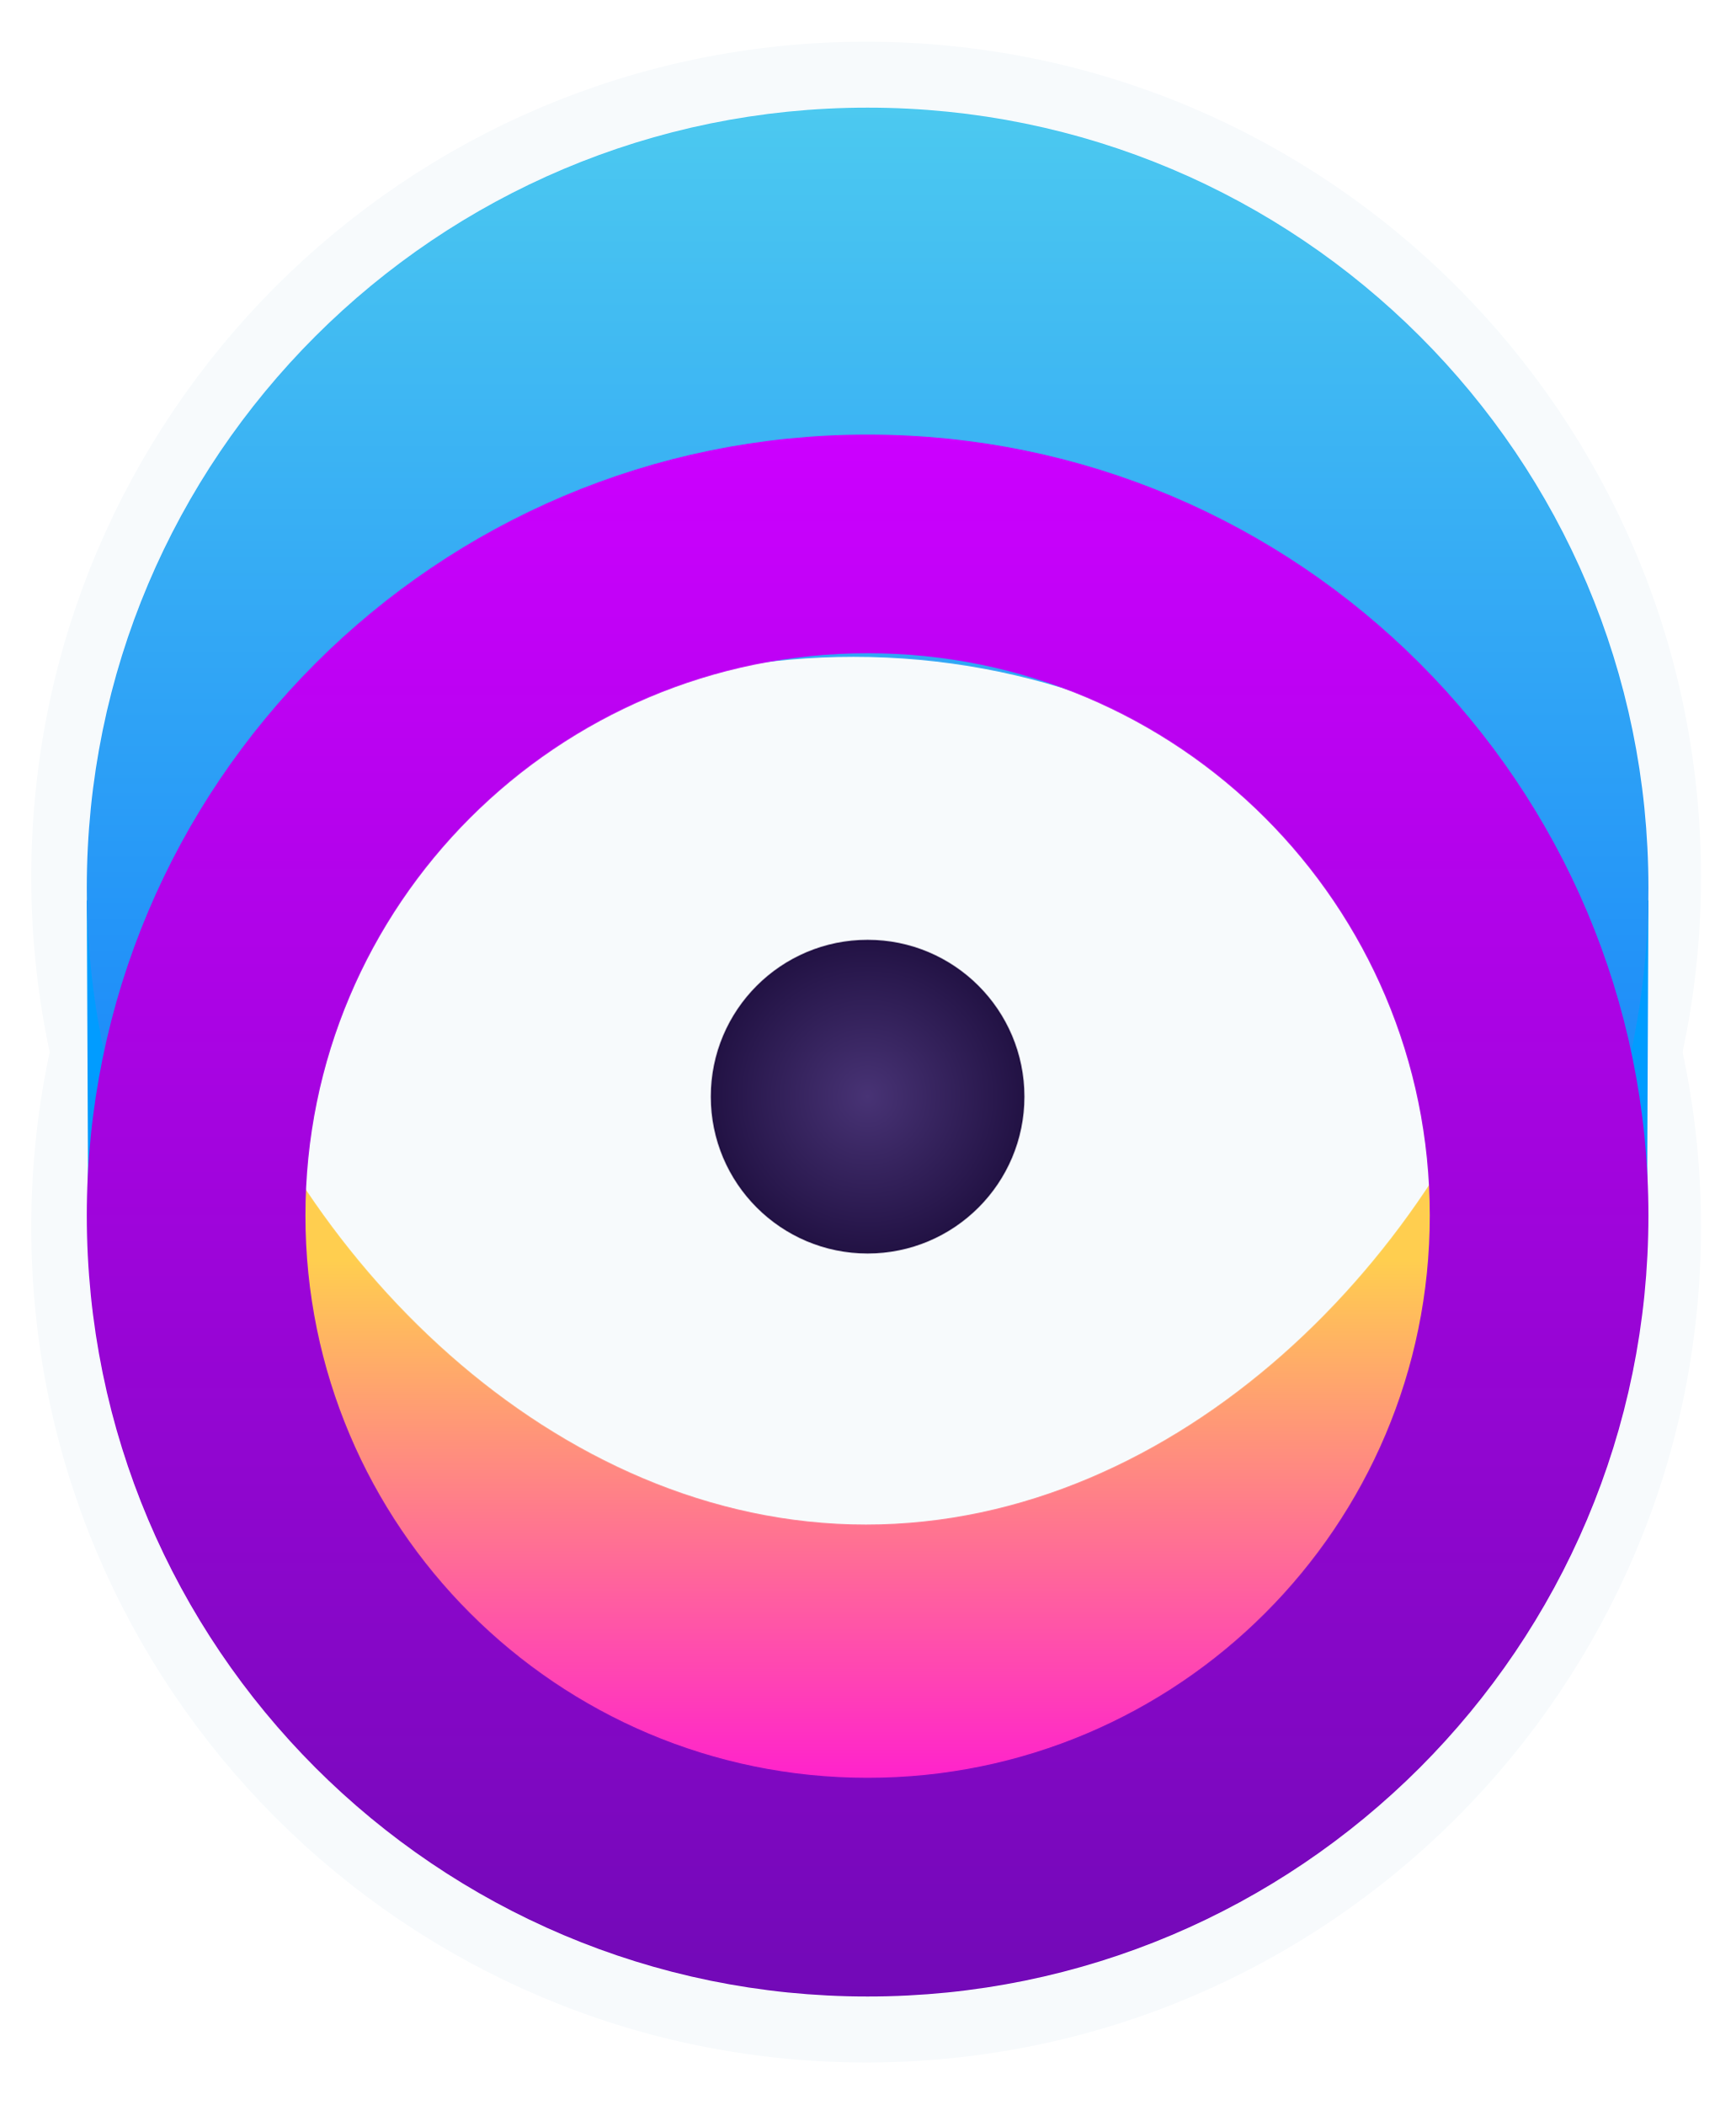
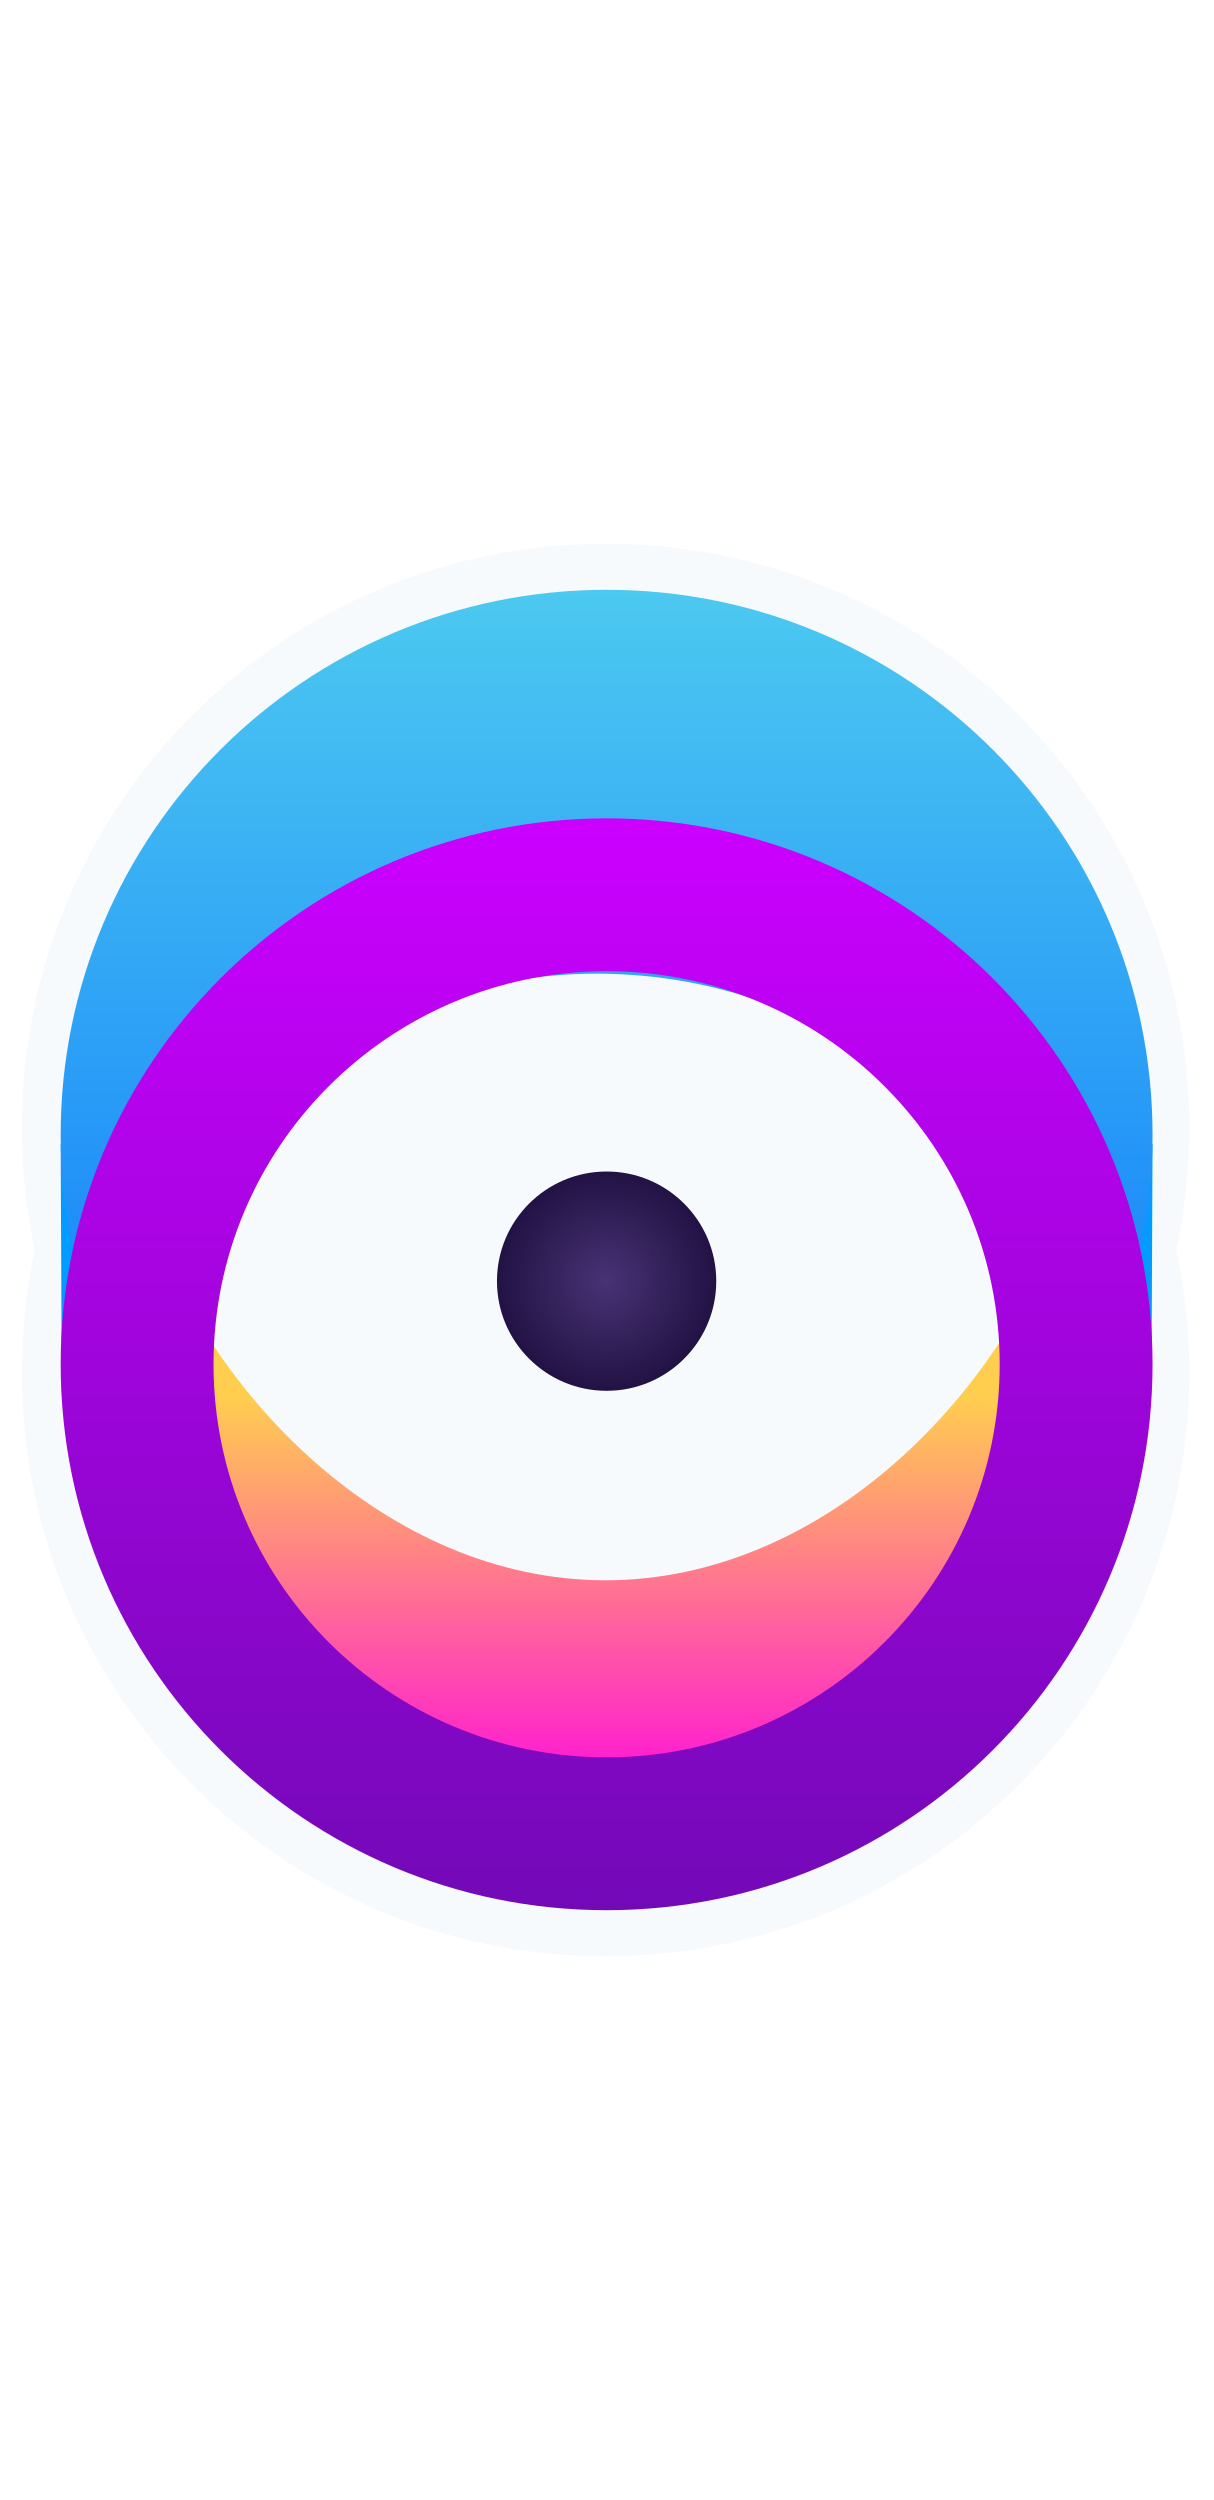
- <svg xmlns="http://www.w3.org/2000/svg" width="500" height="606" viewBox="0 0 500 606" fill="none">
+ <svg xmlns="http://www.w3.org/2000/svg" width="100" height="206" viewBox="0 0 500 606" fill="none">
  <path fill-rule="evenodd" clip-rule="evenodd" d="M461.422 366.306C479.655 332.425 490 293.671 490 252.5C490 119.676 382.324 12 249.5 12C116.676 12 9 119.676 9 252.5C9 288.647 16.975 322.933 31.261 353.691C52.571 255.146 140.249 181.312 245.171 181.312C354.524 181.312 445.146 261.514 461.422 366.306Z" fill="#F7FAFC" />
  <path fill-rule="evenodd" clip-rule="evenodd" d="M249.5 526.67C345.133 526.67 422.66 449.143 422.66 353.51C422.66 257.877 345.133 180.35 249.5 180.35C153.867 180.35 76.34 257.877 76.34 353.51C76.34 449.143 153.867 526.67 249.5 526.67ZM249.5 594.01C382.324 594.01 490 486.334 490 353.51C490 220.686 382.324 113.01 249.5 113.01C116.676 113.01 9 220.686 9 353.51C9 486.334 116.676 594.01 249.5 594.01Z" fill="#F7FAFC" />
  <circle cx="249" cy="361" r="192" fill="#F7FAFC" />
  <path d="M25 259.252L25.448 361.014H55.434V268.666L25 259.252Z" fill="url(#paint0_linear)" />
  <path d="M474.846 259.252L474.399 361.014H444.413V268.666L474.846 259.252Z" fill="url(#paint1_linear)" />
  <path fill-rule="evenodd" clip-rule="evenodd" d="M440.946 280.175C415.389 361.834 339.318 439.079 249.448 439.079C159.577 439.079 83.506 361.834 57.949 280.175C51.989 299.218 48.776 319.48 48.776 340.495C48.776 451.625 138.62 541.713 249.448 541.713C360.276 541.713 450.119 451.625 450.119 340.495C450.119 319.48 446.906 299.218 440.946 280.175Z" fill="url(#paint2_linear)" />
  <path d="M249.923 361.014C274.872 361.014 295.098 340.788 295.098 315.839C295.098 290.89 274.872 270.664 249.923 270.664C224.974 270.664 204.748 290.89 204.748 315.839C204.748 340.788 224.974 361.014 249.923 361.014Z" fill="url(#paint3_radial)" />
  <path fill-rule="evenodd" clip-rule="evenodd" d="M448.119 361.965C465.171 330.316 474.846 294.115 474.846 255.657C474.846 131.582 374.145 31 249.923 31C125.702 31 25 131.582 25 255.657C25 289.423 32.458 321.45 45.819 350.181C65.749 258.129 147.748 189.158 245.874 189.158C348.145 189.158 432.897 264.077 448.119 361.965Z" fill="url(#paint4_linear)" />
  <path fill-rule="evenodd" clip-rule="evenodd" d="M249.923 512.021C339.362 512.021 411.868 439.516 411.868 350.077C411.868 260.638 339.362 188.132 249.923 188.132C160.484 188.132 87.978 260.638 87.978 350.077C87.978 439.516 160.484 512.021 249.923 512.021ZM249.923 575C374.145 575 474.846 474.298 474.846 350.077C474.846 225.855 374.145 125.154 249.923 125.154C125.702 125.154 25 225.855 25 350.077C25 474.298 125.702 575 249.923 575Z" fill="url(#paint5_linear)" />
  <defs>
    <linearGradient id="paint0_linear" x1="40.441" y1="239.975" x2="40.441" y2="361.014" gradientUnits="userSpaceOnUse">
      <stop stop-color="#019EFF" />
      <stop offset="1" stop-color="#019AFF" />
    </linearGradient>
    <linearGradient id="paint1_linear" x1="459.406" y1="239.975" x2="459.406" y2="361.014" gradientUnits="userSpaceOnUse">
      <stop stop-color="#019EFF" />
      <stop offset="1" stop-color="#019AFF" />
    </linearGradient>
    <linearGradient id="paint2_linear" x1="249.448" y1="263.069" x2="249.448" y2="541.713" gradientUnits="userSpaceOnUse">
      <stop offset="0.359" stop-color="#FFCE4F" />
      <stop offset="1" stop-color="#FF00E5" />
    </linearGradient>
    <radialGradient id="paint3_radial" cx="0" cy="0" r="1" gradientUnits="userSpaceOnUse" gradientTransform="translate(249.923 315.839) rotate(90) scale(45.1748)">
      <stop stop-color="#483375" />
      <stop offset="1" stop-color="#221244" />
    </radialGradient>
    <linearGradient id="paint4_linear" x1="249.923" y1="31" x2="249.923" y2="480.313" gradientUnits="userSpaceOnUse">
      <stop stop-color="#4CC9F0" />
      <stop offset="1" stop-color="#0066FF" />
    </linearGradient>
    <linearGradient id="paint5_linear" x1="249.923" y1="125.154" x2="249.923" y2="575" gradientUnits="userSpaceOnUse">
      <stop stop-color="#CC00FF" />
      <stop offset="1" stop-color="#7209B7" />
    </linearGradient>
  </defs>
</svg>
